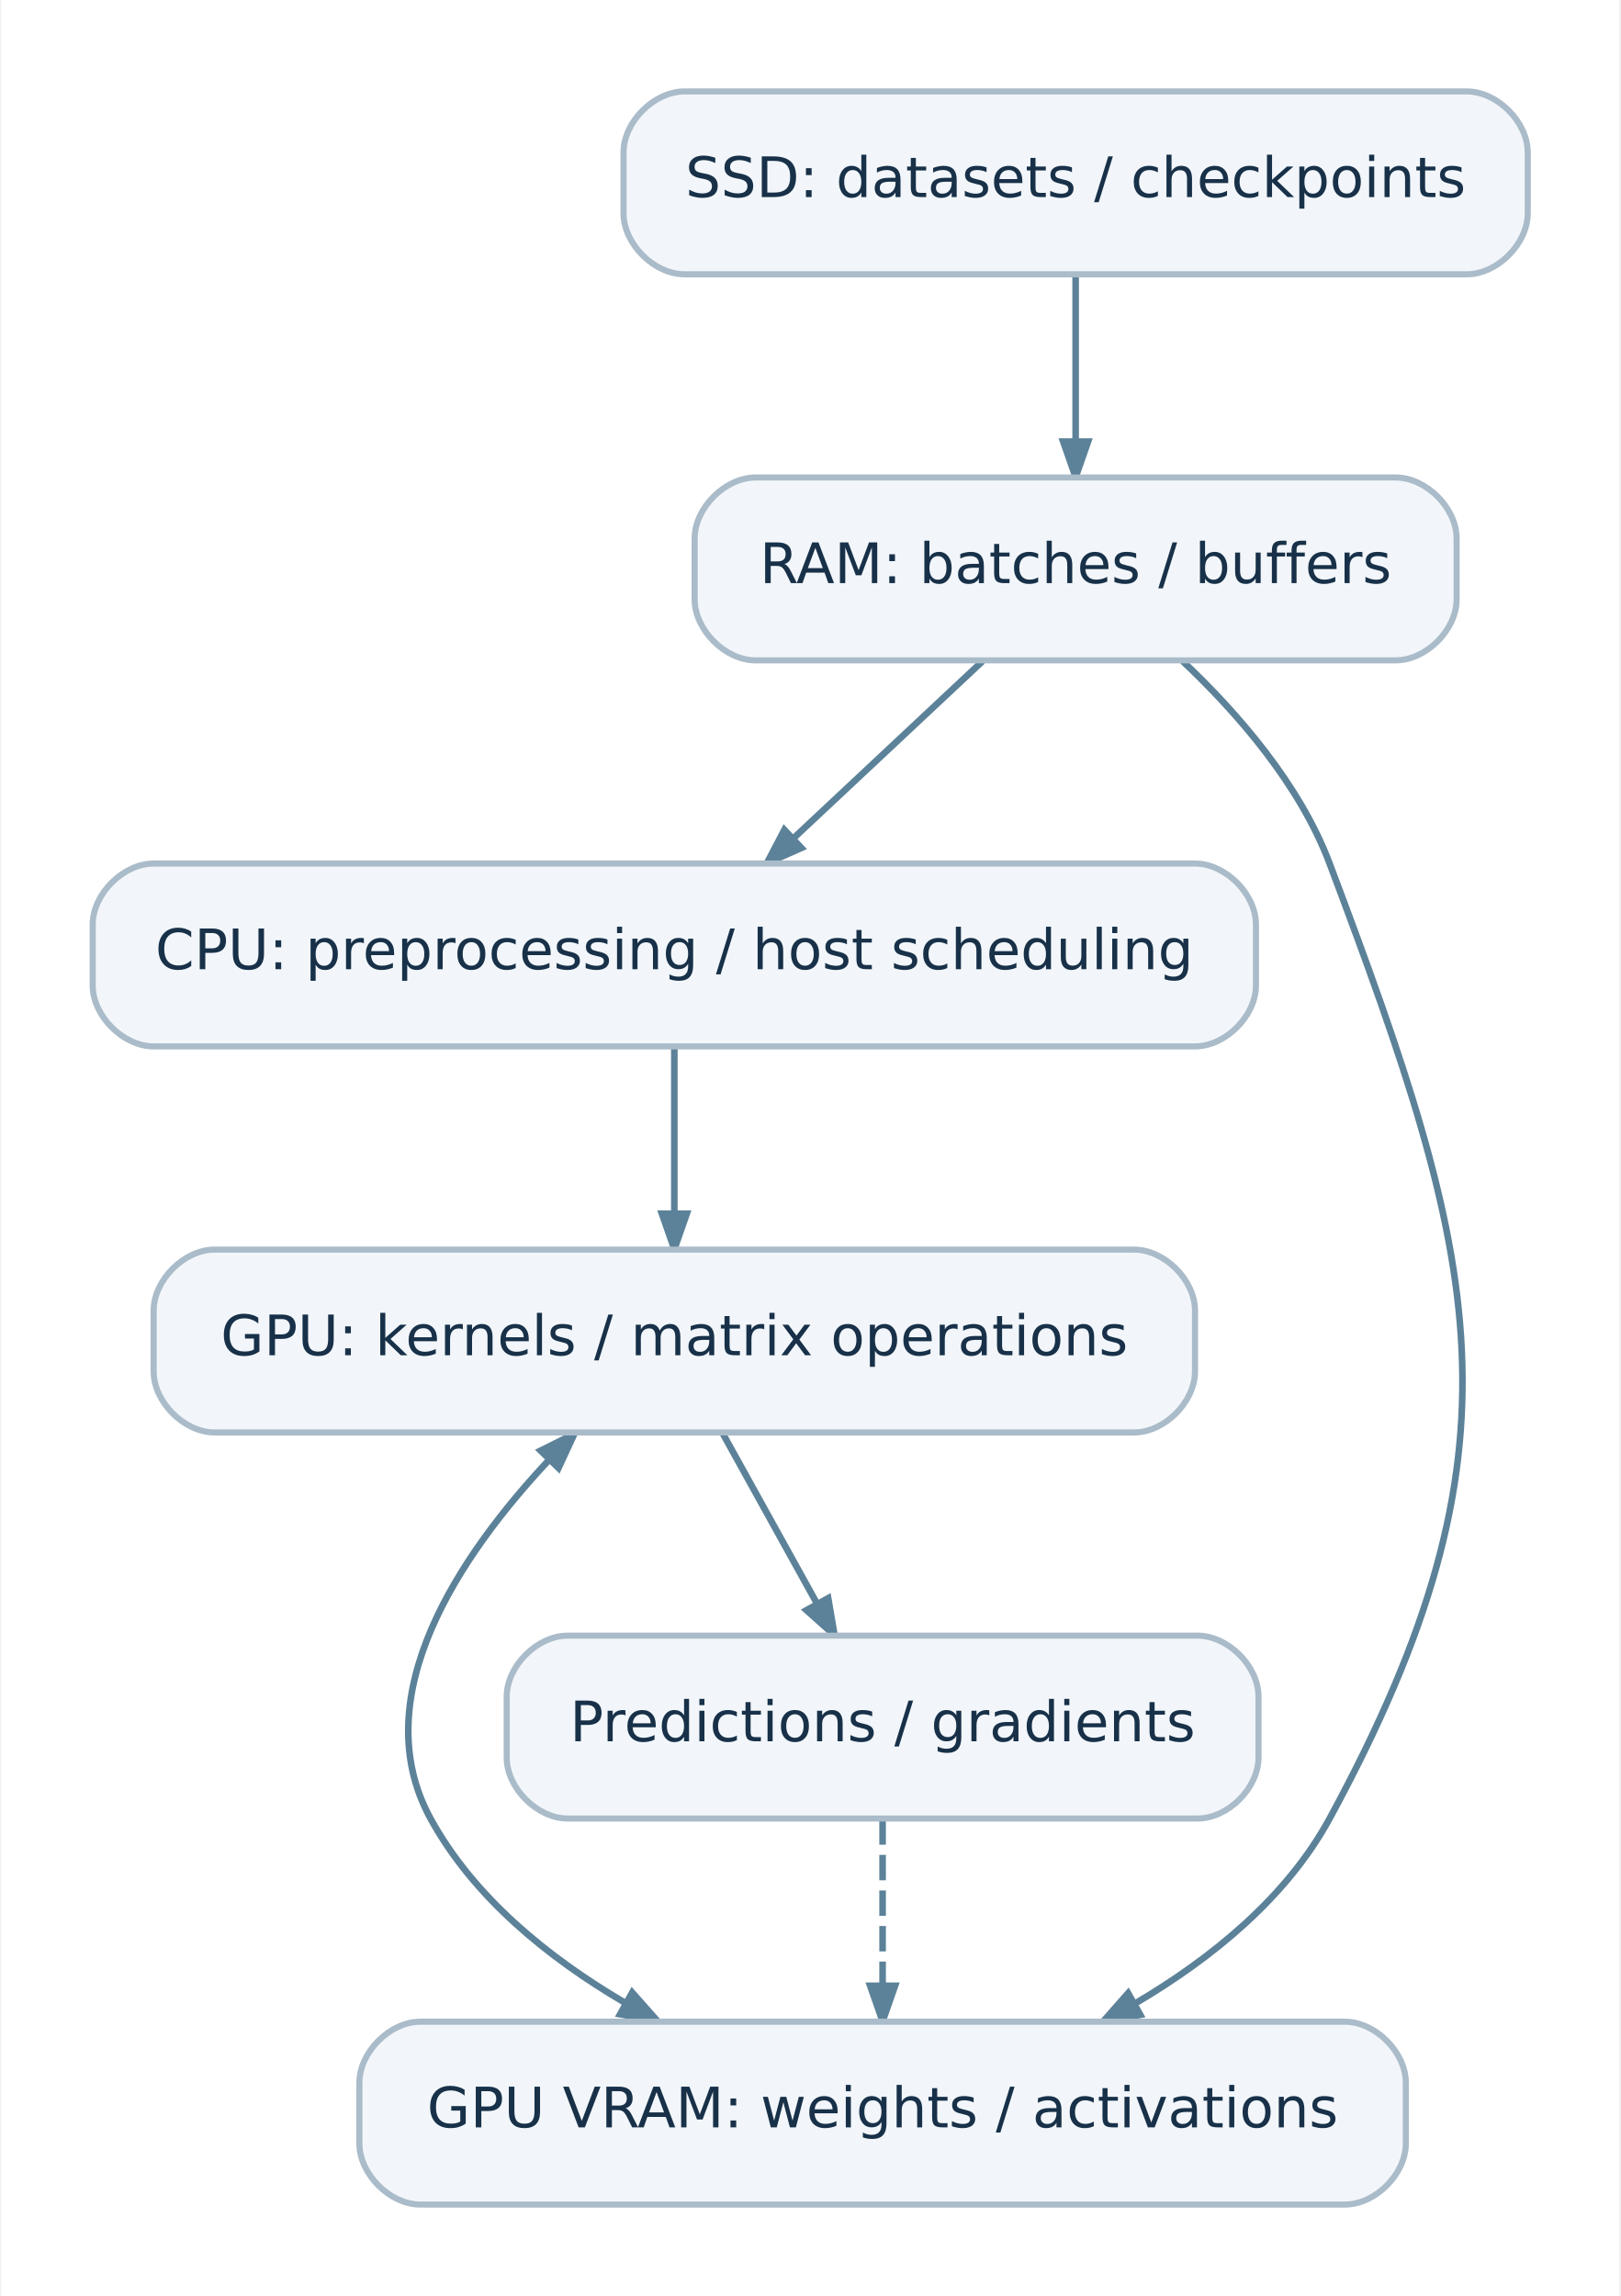
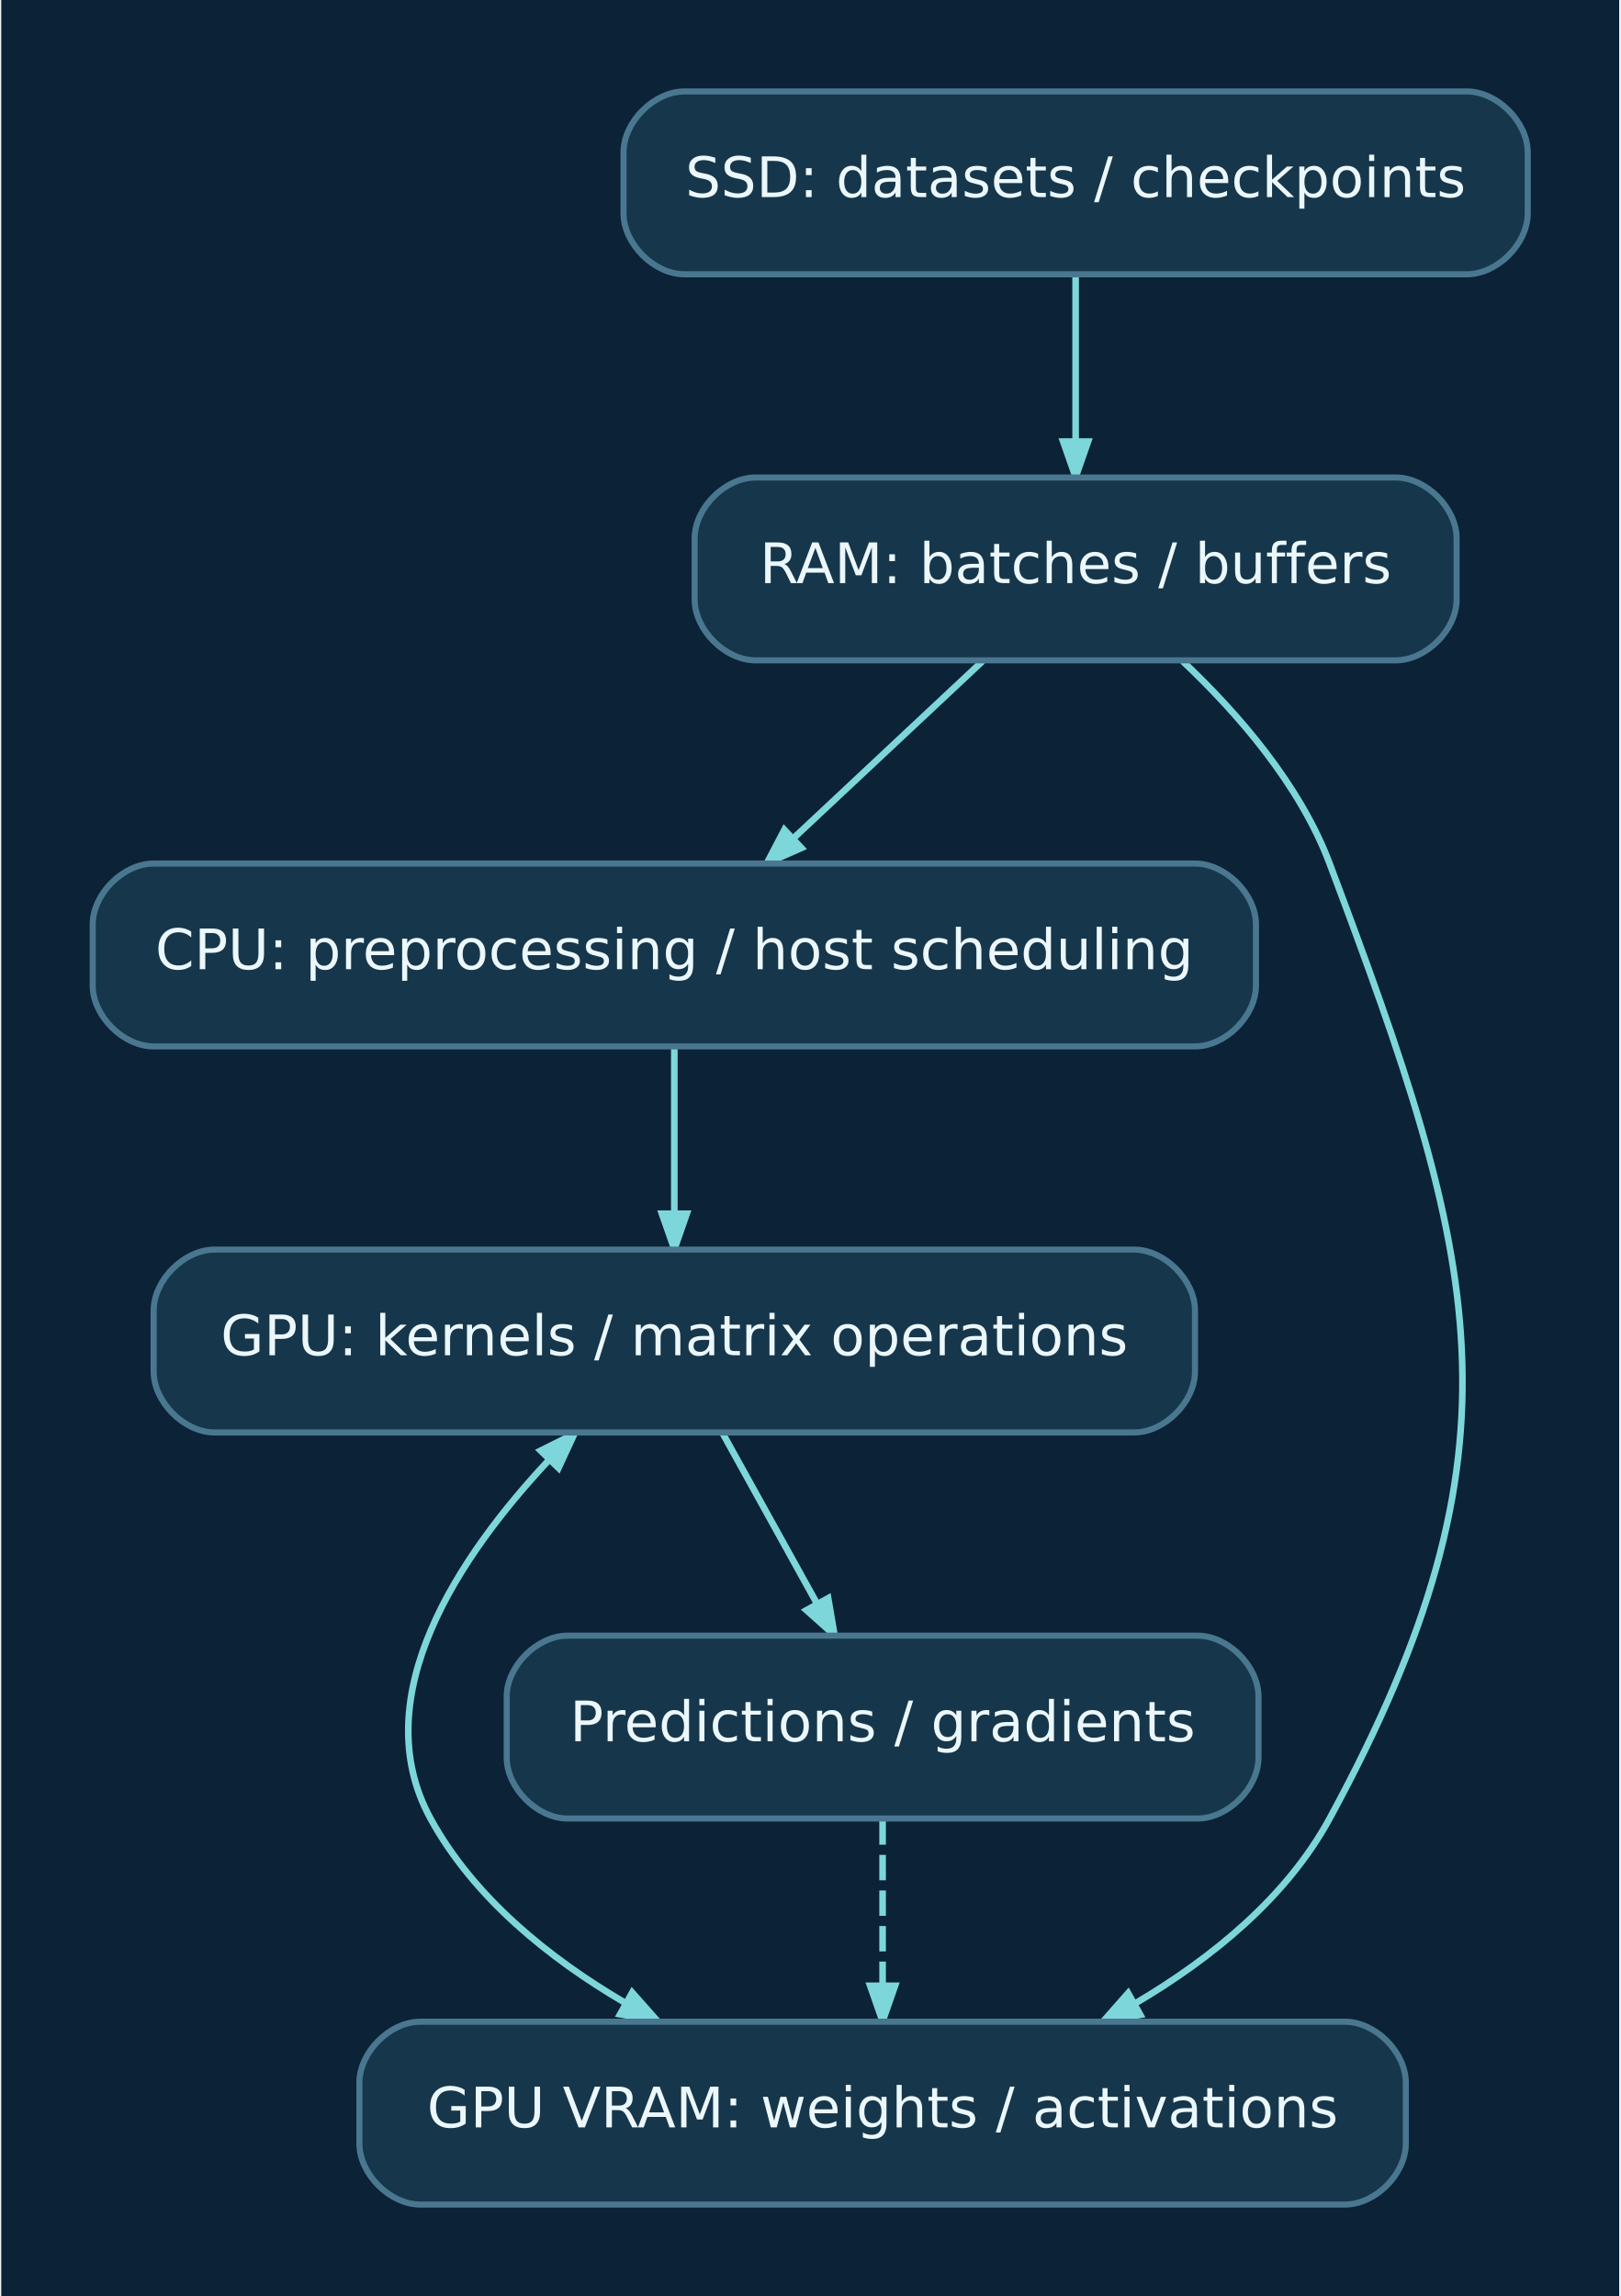
<svg xmlns="http://www.w3.org/2000/svg" width="319pt" height="452pt" viewBox="0.00 0.00 318.50 452.00">
  <g id="graph0" class="graph" transform="scale(1 1) rotate(0) translate(18 434)">
-     <polygon fill="white" stroke="transparent" points="-18,18 -18,-434 300.5,-434 300.5,18 -18,18" />
+     <polygon fill="#0c2236" stroke="transparent" points="-18,18 -18,-434 300.5,-434 300.5,18 -18,18" />
    <g id="edge1" class="edge">
-       <path fill="none" stroke="#5c8299" stroke-width="1.3" d="M193.5,-379.84C193.5,-370.12 193.5,-357.82 193.5,-347.15" />
-       <polygon fill="#5c8299" stroke="#5c8299" stroke-width="1.3" points="195.95,-347.07 193.5,-340.07 191.05,-347.07 195.95,-347.07" />
+       <path fill="none" stroke="#7dd7da" stroke-width="1.3" d="M193.5,-379.84C193.5,-370.12 193.5,-357.82 193.5,-347.15" />
+       <polygon fill="#7dd7da" stroke="#7dd7da" stroke-width="1.3" points="195.95,-347.07 193.5,-340.07 191.05,-347.07 195.95,-347.07" />
    </g>
    <g id="edge2" class="edge">
-       <path fill="none" stroke="#5c8299" stroke-width="1.3" d="M175.18,-303.84C164.11,-293.47 149.89,-280.15 138,-269.02" />
-       <polygon fill="#5c8299" stroke="#5c8299" stroke-width="1.3" points="139.51,-267.07 132.72,-264.07 136.16,-270.64 139.51,-267.07" />
+       <path fill="none" stroke="#7dd7da" stroke-width="1.3" d="M175.18,-303.84C164.11,-293.47 149.89,-280.15 138,-269.02" />
+       <polygon fill="#7dd7da" stroke="#7dd7da" stroke-width="1.3" points="139.51,-267.07 132.72,-264.07 136.16,-270.64 139.51,-267.07" />
    </g>
    <g id="edge3" class="edge">
-       <path fill="none" stroke="#5c8299" stroke-width="1.3" d="M214.57,-303.84C225.45,-293.57 237.66,-279.52 243.5,-264 272.94,-185.8 283.41,-149.41 243.5,-76 235.05,-60.47 220.35,-48.52 205.35,-39.67" />
-       <polygon fill="#5c8299" stroke="#5c8299" stroke-width="1.3" points="206.23,-37.35 198.93,-36.06 203.83,-41.62 206.23,-37.35" />
+       <path fill="none" stroke="#7dd7da" stroke-width="1.3" d="M214.57,-303.84C225.45,-293.57 237.66,-279.52 243.5,-264 272.94,-185.8 283.41,-149.41 243.5,-76 235.05,-60.47 220.35,-48.52 205.35,-39.67" />
+       <polygon fill="#7dd7da" stroke="#7dd7da" stroke-width="1.3" points="206.23,-37.35 198.93,-36.06 203.83,-41.62 206.23,-37.35" />
    </g>
    <g id="edge4" class="edge">
-       <path fill="none" stroke="#5c8299" stroke-width="1.3" d="M114.5,-227.84C114.5,-218.12 114.5,-205.82 114.5,-195.15" />
-       <polygon fill="#5c8299" stroke="#5c8299" stroke-width="1.3" points="116.95,-195.07 114.5,-188.07 112.05,-195.07 116.95,-195.07" />
+       <path fill="none" stroke="#7dd7da" stroke-width="1.3" d="M114.5,-227.84C114.5,-218.12 114.5,-205.82 114.5,-195.15" />
+       <polygon fill="#7dd7da" stroke="#7dd7da" stroke-width="1.3" points="116.95,-195.07 114.5,-188.07 112.05,-195.07 116.95,-195.07" />
    </g>
    <g id="edge5" class="edge">
-       <path fill="none" stroke="#5c8299" stroke-width="1.3" d="M104.68,-39.79C89.66,-48.61 74.98,-60.51 66.5,-76 53.43,-99.9 72.12,-127.69 89.87,-146.63" />
-       <polygon fill="#5c8299" stroke="#5c8299" stroke-width="1.3" points="106.21,-41.74 111.13,-36.19 103.82,-37.46 106.21,-41.74" />
-       <polygon fill="#5c8299" stroke="#5c8299" stroke-width="1.3" points="88.18,-148.42 94.82,-151.73 91.7,-145 88.18,-148.42" />
+       <path fill="none" stroke="#7dd7da" stroke-width="1.3" d="M104.68,-39.79C89.66,-48.61 74.98,-60.51 66.5,-76 53.43,-99.9 72.12,-127.69 89.87,-146.63" />
+       <polygon fill="#7dd7da" stroke="#7dd7da" stroke-width="1.3" points="106.21,-41.74 111.13,-36.19 103.82,-37.46 106.21,-41.74" />
+       <polygon fill="#7dd7da" stroke="#7dd7da" stroke-width="1.3" points="88.18,-148.42 94.82,-151.73 91.7,-145 88.18,-148.42" />
    </g>
    <g id="edge6" class="edge">
-       <path fill="none" stroke="#5c8299" stroke-width="1.3" d="M124.01,-151.84C129.55,-141.84 136.6,-129.11 142.63,-118.23" />
-       <polygon fill="#5c8299" stroke="#5c8299" stroke-width="1.3" points="144.79,-119.38 146.04,-112.07 140.51,-117.01 144.79,-119.38" />
+       <path fill="none" stroke="#7dd7da" stroke-width="1.3" d="M124.01,-151.84C129.55,-141.84 136.6,-129.11 142.63,-118.23" />
+       <polygon fill="#7dd7da" stroke="#7dd7da" stroke-width="1.3" points="144.79,-119.38 146.04,-112.07 140.51,-117.01 144.79,-119.38" />
    </g>
    <g id="edge7" class="edge">
-       <path fill="none" stroke="#5c8299" stroke-width="1.3" stroke-dasharray="5,2" d="M155.5,-75.84C155.5,-66.12 155.5,-53.82 155.5,-43.15" />
-       <polygon fill="#5c8299" stroke="#5c8299" stroke-width="1.3" points="157.95,-43.07 155.5,-36.07 153.05,-43.07 157.95,-43.07" />
+       <path fill="none" stroke="#7dd7da" stroke-width="1.3" stroke-dasharray="5,2" d="M155.5,-75.84C155.5,-66.12 155.5,-53.82 155.5,-43.15" />
+       <polygon fill="#7dd7da" stroke="#7dd7da" stroke-width="1.3" points="157.95,-43.07 155.5,-36.07 153.05,-43.07 157.95,-43.07" />
    </g>
    <g id="node1" class="node">
-       <path fill="#f2f6fa" stroke="#aabbc9" stroke-width="1.2" d="M270.5,-416C270.5,-416 116.5,-416 116.5,-416 110.5,-416 104.5,-410 104.5,-404 104.5,-404 104.5,-392 104.5,-392 104.5,-386 110.5,-380 116.5,-380 116.5,-380 270.5,-380 270.5,-380 276.5,-380 282.5,-386 282.5,-392 282.5,-392 282.5,-404 282.5,-404 282.5,-410 276.5,-416 270.5,-416" />
-       <text text-anchor="middle" x="193.5" y="-395.2" font-family="DejaVu Sans" font-size="11.00" fill="#183149">SSD: datasets / checkpoints</text>
+       <path fill="#16364b" stroke="#4a7790" stroke-width="1.2" d="M270.5,-416C270.5,-416 116.5,-416 116.5,-416 110.5,-416 104.5,-410 104.5,-404 104.5,-404 104.5,-392 104.5,-392 104.5,-386 110.5,-380 116.5,-380 116.5,-380 270.5,-380 270.5,-380 276.5,-380 282.5,-386 282.5,-392 282.5,-392 282.5,-404 282.5,-404 282.5,-410 276.5,-416 270.5,-416" />
+       <text text-anchor="middle" x="193.5" y="-395.2" font-family="DejaVu Sans" font-size="11.00" fill="#ebf7fa">SSD: datasets / checkpoints</text>
    </g>
    <g id="node2" class="node">
-       <path fill="#f2f6fa" stroke="#aabbc9" stroke-width="1.2" d="M256.5,-340C256.5,-340 130.5,-340 130.5,-340 124.5,-340 118.5,-334 118.5,-328 118.5,-328 118.5,-316 118.5,-316 118.5,-310 124.5,-304 130.5,-304 130.5,-304 256.5,-304 256.5,-304 262.5,-304 268.5,-310 268.5,-316 268.5,-316 268.5,-328 268.5,-328 268.5,-334 262.5,-340 256.5,-340" />
-       <text text-anchor="middle" x="193.5" y="-319.2" font-family="DejaVu Sans" font-size="11.00" fill="#183149">RAM: batches / buffers</text>
+       <path fill="#16364b" stroke="#4a7790" stroke-width="1.2" d="M256.5,-340C256.5,-340 130.5,-340 130.5,-340 124.5,-340 118.5,-334 118.5,-328 118.5,-328 118.5,-316 118.5,-316 118.5,-310 124.5,-304 130.5,-304 130.5,-304 256.5,-304 256.5,-304 262.5,-304 268.5,-310 268.5,-316 268.5,-316 268.5,-328 268.5,-328 268.5,-334 262.5,-340 256.5,-340" />
+       <text text-anchor="middle" x="193.5" y="-319.2" font-family="DejaVu Sans" font-size="11.00" fill="#ebf7fa">RAM: batches / buffers</text>
    </g>
    <g id="node3" class="node">
-       <path fill="#f2f6fa" stroke="#aabbc9" stroke-width="1.2" d="M217,-264C217,-264 12,-264 12,-264 6,-264 0,-258 0,-252 0,-252 0,-240 0,-240 0,-234 6,-228 12,-228 12,-228 217,-228 217,-228 223,-228 229,-234 229,-240 229,-240 229,-252 229,-252 229,-258 223,-264 217,-264" />
-       <text text-anchor="middle" x="114.5" y="-243.2" font-family="DejaVu Sans" font-size="11.00" fill="#183149">CPU: preprocessing / host scheduling</text>
+       <path fill="#16364b" stroke="#4a7790" stroke-width="1.2" d="M217,-264C217,-264 12,-264 12,-264 6,-264 0,-258 0,-252 0,-252 0,-240 0,-240 0,-234 6,-228 12,-228 12,-228 217,-228 217,-228 223,-228 229,-234 229,-240 229,-240 229,-252 229,-252 229,-258 223,-264 217,-264" />
+       <text text-anchor="middle" x="114.5" y="-243.2" font-family="DejaVu Sans" font-size="11.00" fill="#ebf7fa">CPU: preprocessing / host scheduling</text>
    </g>
    <g id="node4" class="node">
-       <path fill="#f2f6fa" stroke="#aabbc9" stroke-width="1.2" d="M246.5,-36C246.5,-36 64.5,-36 64.5,-36 58.5,-36 52.5,-30 52.5,-24 52.5,-24 52.5,-12 52.5,-12 52.5,-6 58.5,0 64.5,0 64.5,0 246.5,0 246.5,0 252.5,0 258.5,-6 258.5,-12 258.5,-12 258.5,-24 258.5,-24 258.5,-30 252.5,-36 246.5,-36" />
-       <text text-anchor="middle" x="155.5" y="-15.2" font-family="DejaVu Sans" font-size="11.00" fill="#183149">GPU VRAM: weights / activations</text>
+       <path fill="#16364b" stroke="#4a7790" stroke-width="1.2" d="M246.5,-36C246.5,-36 64.5,-36 64.5,-36 58.5,-36 52.5,-30 52.5,-24 52.5,-24 52.5,-12 52.5,-12 52.5,-6 58.5,0 64.5,0 64.5,0 246.5,0 246.5,0 252.5,0 258.5,-6 258.5,-12 258.5,-12 258.5,-24 258.5,-24 258.5,-30 252.5,-36 246.5,-36" />
+       <text text-anchor="middle" x="155.5" y="-15.2" font-family="DejaVu Sans" font-size="11.00" fill="#ebf7fa">GPU VRAM: weights / activations</text>
    </g>
    <g id="node5" class="node">
-       <path fill="#f2f6fa" stroke="#aabbc9" stroke-width="1.2" d="M205,-188C205,-188 24,-188 24,-188 18,-188 12,-182 12,-176 12,-176 12,-164 12,-164 12,-158 18,-152 24,-152 24,-152 205,-152 205,-152 211,-152 217,-158 217,-164 217,-164 217,-176 217,-176 217,-182 211,-188 205,-188" />
-       <text text-anchor="middle" x="114.5" y="-167.2" font-family="DejaVu Sans" font-size="11.00" fill="#183149">GPU: kernels / matrix operations</text>
+       <path fill="#16364b" stroke="#4a7790" stroke-width="1.2" d="M205,-188C205,-188 24,-188 24,-188 18,-188 12,-182 12,-176 12,-176 12,-164 12,-164 12,-158 18,-152 24,-152 24,-152 205,-152 205,-152 211,-152 217,-158 217,-164 217,-164 217,-176 217,-176 217,-182 211,-188 205,-188" />
+       <text text-anchor="middle" x="114.5" y="-167.2" font-family="DejaVu Sans" font-size="11.00" fill="#ebf7fa">GPU: kernels / matrix operations</text>
    </g>
    <g id="node6" class="node">
-       <path fill="#f2f6fa" stroke="#aabbc9" stroke-width="1.2" d="M217.5,-112C217.5,-112 93.5,-112 93.5,-112 87.5,-112 81.5,-106 81.5,-100 81.5,-100 81.5,-88 81.5,-88 81.5,-82 87.5,-76 93.5,-76 93.5,-76 217.5,-76 217.5,-76 223.5,-76 229.5,-82 229.5,-88 229.5,-88 229.5,-100 229.5,-100 229.5,-106 223.5,-112 217.5,-112" />
-       <text text-anchor="middle" x="155.5" y="-91.2" font-family="DejaVu Sans" font-size="11.00" fill="#183149">Predictions / gradients</text>
+       <path fill="#16364b" stroke="#4a7790" stroke-width="1.2" d="M217.5,-112C217.5,-112 93.5,-112 93.5,-112 87.5,-112 81.5,-106 81.5,-100 81.5,-100 81.5,-88 81.5,-88 81.5,-82 87.5,-76 93.5,-76 93.5,-76 217.5,-76 217.5,-76 223.5,-76 229.5,-82 229.5,-88 229.5,-88 229.5,-100 229.5,-100 229.5,-106 223.5,-112 217.5,-112" />
+       <text text-anchor="middle" x="155.5" y="-91.2" font-family="DejaVu Sans" font-size="11.00" fill="#ebf7fa">Predictions / gradients</text>
    </g>
  </g>
</svg>
